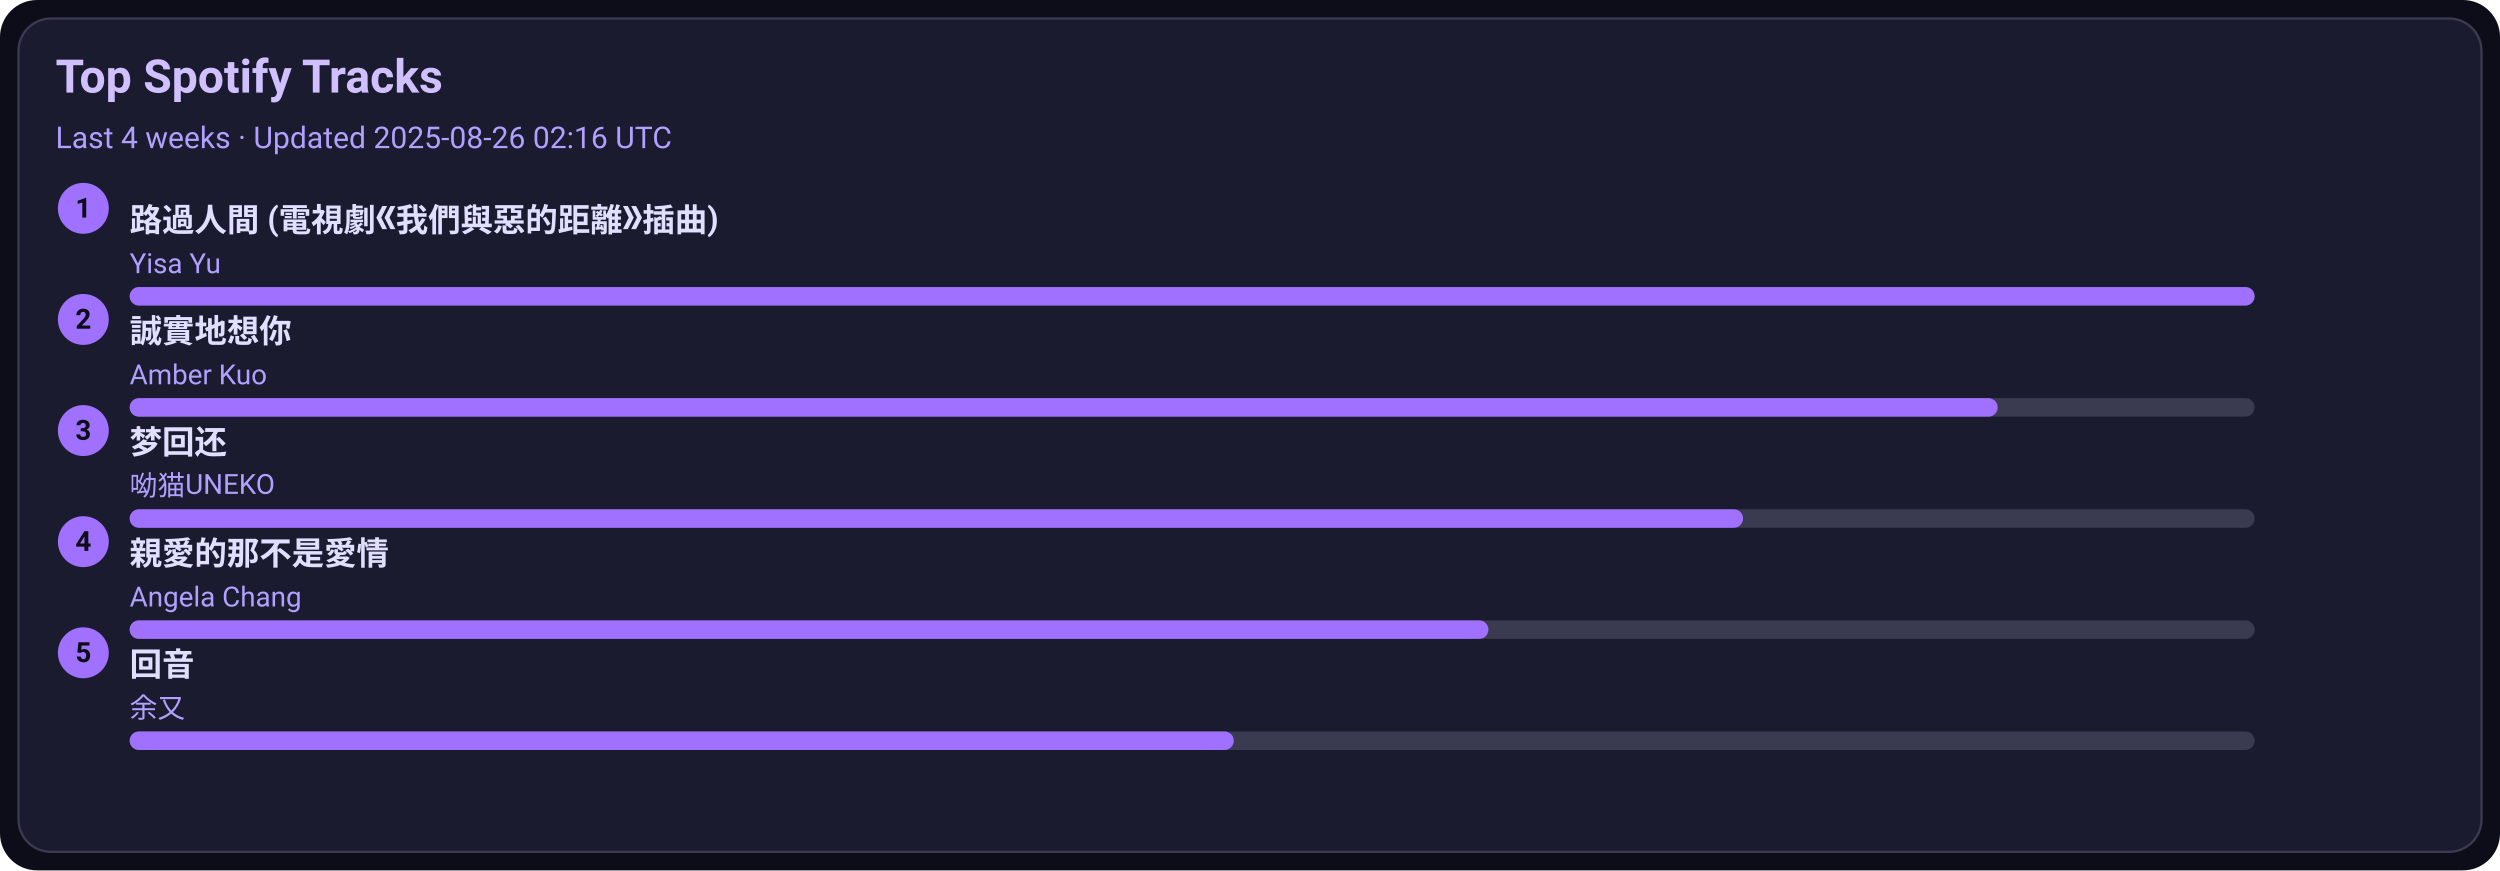
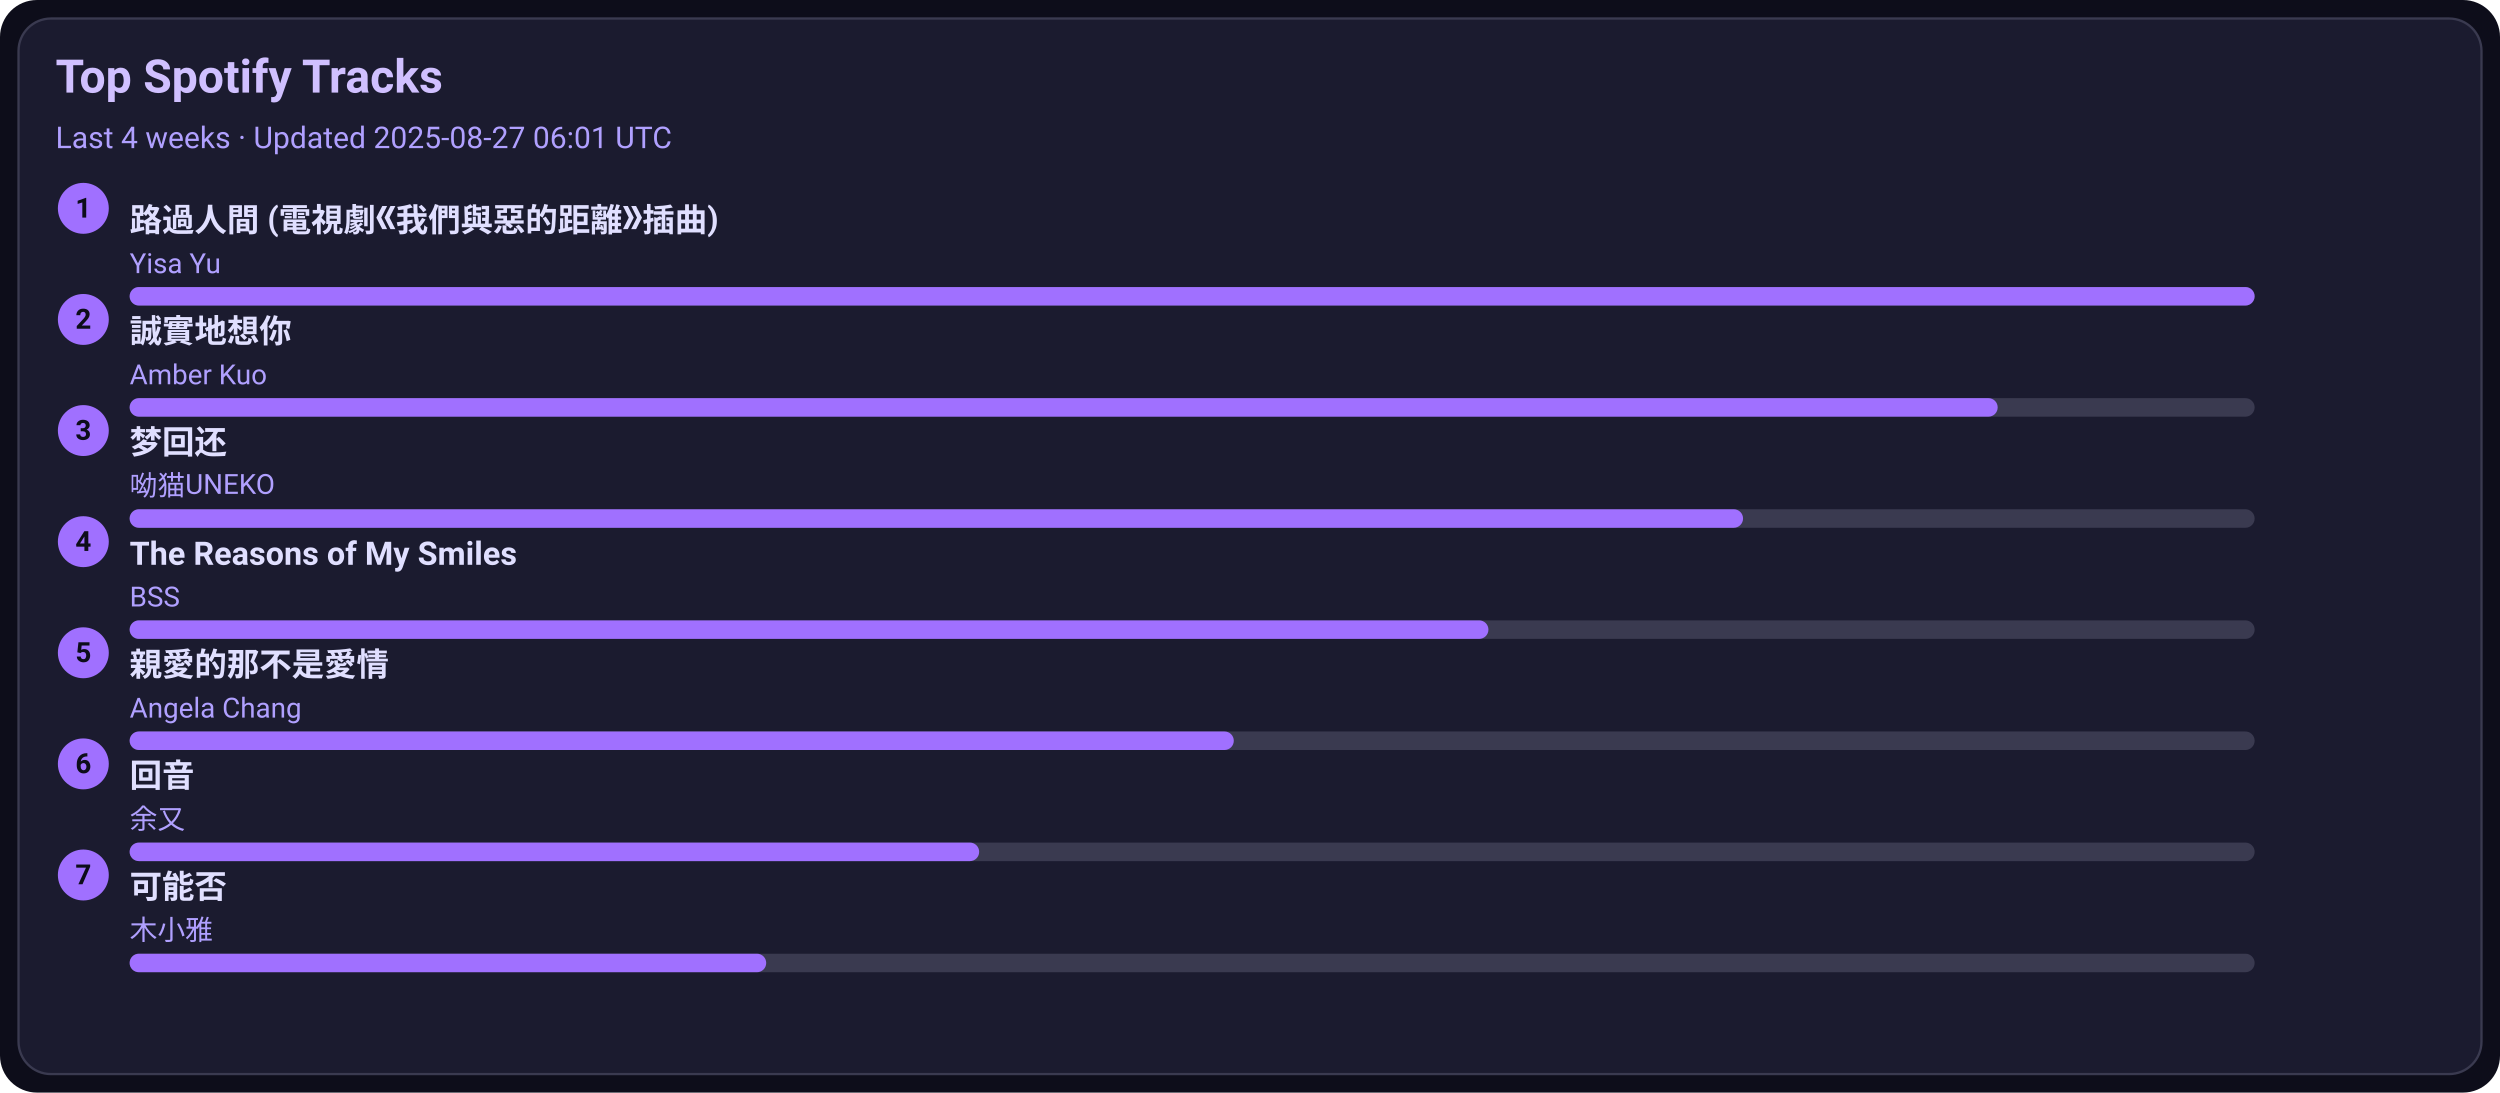
- <svg xmlns="http://www.w3.org/2000/svg" width="1080" height="376" viewBox="0 0 1080 376">
+ <svg xmlns="http://www.w3.org/2000/svg" width="1080" height="472" viewBox="0 0 1080 472">
  <style>text{font-family:-apple-system,BlinkMacSystemFont,Segoe UI,Roboto,Ubuntu,Helvetica Neue,Arial,Noto Sans,sans-serif}</style>
-   <rect width="1080" height="376" rx="16" fill="#0d0d1a" />
-   <rect x="8" y="8" width="1064" height="360" rx="14" fill="#1b1b2f" stroke="#3a3a50" />
+   <rect width="1080" height="472" rx="16" fill="#0d0d1a" />
+   <rect x="8" y="8" width="1064" height="456" rx="14" fill="#1b1b2f" stroke="#3a3a50" />
  <text x="24" y="40" font-size="20" fill="#d0c0ff" font-weight="600">Top Spotify Tracks</text>
-   <text x="24" y="64" font-size="13" fill="#b0a0ff">Last 4 weeks · Updated 2025-08-26 02:16 UTC</text>
+   <text x="24" y="64" font-size="13" fill="#b0a0ff">Last 4 weeks · Updated 2025-08-27 06:01 UTC</text>
  <circle cx="36" cy="90" r="11" fill="#a070ff" />
  <text x="36" y="94" text-anchor="middle" font-size="12" fill="#0d0d1a" font-weight="700">1</text>
  <a href="https://open.spotify.com/track/1ZSleGniKMWNrWvK5cGALO" target="_blank" rel="noopener noreferrer">
    <text x="56" y="100" font-size="14" fill="#e0dfff" font-weight="600">路過人間 (電視劇《我們與惡的距離》插曲)</text>
  </a>
  <text x="56" y="118" font-size="12" fill="#b0a0ff">Yisa Yu</text>
  <rect x="56" y="124" width="918" height="8" rx="4" fill="#3a3a50" />
  <rect x="56" y="124" width="918" height="8" rx="4" fill="#a070ff" />
  <circle cx="36" cy="138" r="11" fill="#a070ff" />
  <text x="36" y="142" text-anchor="middle" font-size="12" fill="#0d0d1a" font-weight="700">2</text>
  <a href="https://open.spotify.com/track/1SPZzj8QzOwZoAGKXMGLGJ" target="_blank" rel="noopener noreferrer">
    <text x="56" y="148" font-size="14" fill="#e0dfff" font-weight="600">誠實地想你</text>
  </a>
  <text x="56" y="166" font-size="12" fill="#b0a0ff">Amber Kuo</text>
  <rect x="56" y="172" width="918" height="8" rx="4" fill="#3a3a50" />
  <rect x="56" y="172" width="807" height="8" rx="4" fill="#a070ff" />
  <circle cx="36" cy="186" r="11" fill="#a070ff" />
  <text x="36" y="190" text-anchor="middle" font-size="12" fill="#0d0d1a" font-weight="700">3</text>
  <a href="https://open.spotify.com/track/6jTK3YxlFysC8g0Ye9tbPK" target="_blank" rel="noopener noreferrer">
    <text x="56" y="196" font-size="14" fill="#e0dfff" font-weight="600">梦回还</text>
  </a>
  <text x="56" y="214" font-size="12" fill="#b0a0ff">呦猫UNEKO</text>
  <rect x="56" y="220" width="918" height="8" rx="4" fill="#3a3a50" />
  <rect x="56" y="220" width="697" height="8" rx="4" fill="#a070ff" />
  <circle cx="36" cy="234" r="11" fill="#a070ff" />
  <text x="36" y="238" text-anchor="middle" font-size="12" fill="#0d0d1a" font-weight="700">4</text>
-   <a href="https://open.spotify.com/track/1MAv2SJPGVVDHyFlhflmYR" target="_blank" rel="noopener noreferrer">
-     <text x="56" y="244" font-size="14" fill="#e0dfff" font-weight="600">親愛的那不是愛情</text>
+   <a href="https://open.spotify.com/track/1amowbJ9HHFFSFdg2ubM7G" target="_blank" rel="noopener noreferrer">
+     <text x="56" y="244" font-size="14" fill="#e0dfff" font-weight="600">The Reasons of My Smiles</text>
  </a>
-   <text x="56" y="262" font-size="12" fill="#b0a0ff">Angela Chang</text>
+   <text x="56" y="262" font-size="12" fill="#b0a0ff">BSS</text>
  <rect x="56" y="268" width="918" height="8" rx="4" fill="#3a3a50" />
  <rect x="56" y="268" width="587" height="8" rx="4" fill="#a070ff" />
  <circle cx="36" cy="282" r="11" fill="#a070ff" />
  <text x="36" y="286" text-anchor="middle" font-size="12" fill="#0d0d1a" font-weight="700">5</text>
-   <a href="https://open.spotify.com/track/1K30lsrpvTR0ytSICU2Z3X" target="_blank" rel="noopener noreferrer">
-     <text x="56" y="292" font-size="14" fill="#e0dfff" font-weight="600">回音</text>
+   <a href="https://open.spotify.com/track/1MAv2SJPGVVDHyFlhflmYR" target="_blank" rel="noopener noreferrer">
+     <text x="56" y="292" font-size="14" fill="#e0dfff" font-weight="600">親愛的那不是愛情</text>
  </a>
-   <text x="56" y="310" font-size="12" fill="#b0a0ff">余又</text>
+   <text x="56" y="310" font-size="12" fill="#b0a0ff">Angela Chang</text>
  <rect x="56" y="316" width="918" height="8" rx="4" fill="#3a3a50" />
  <rect x="56" y="316" width="477" height="8" rx="4" fill="#a070ff" />
+   <circle cx="36" cy="330" r="11" fill="#a070ff" />
+   <text x="36" y="334" text-anchor="middle" font-size="12" fill="#0d0d1a" font-weight="700">6</text>
+   <a href="https://open.spotify.com/track/1K30lsrpvTR0ytSICU2Z3X" target="_blank" rel="noopener noreferrer">
+     <text x="56" y="340" font-size="14" fill="#e0dfff" font-weight="600">回音</text>
+   </a>
+   <text x="56" y="358" font-size="12" fill="#b0a0ff">余又</text>
+   <rect x="56" y="364" width="918" height="8" rx="4" fill="#3a3a50" />
+   <rect x="56" y="364" width="367" height="8" rx="4" fill="#a070ff" />
+   <circle cx="36" cy="378" r="11" fill="#a070ff" />
+   <text x="36" y="382" text-anchor="middle" font-size="12" fill="#0d0d1a" font-weight="700">7</text>
+   <a href="https://open.spotify.com/track/1MftvvUAxzIm1ZnLQyEdr7" target="_blank" rel="noopener noreferrer">
+     <text x="56" y="388" font-size="14" fill="#e0dfff" font-weight="600">可能否</text>
+   </a>
+   <text x="56" y="406" font-size="12" fill="#b0a0ff">木小雅</text>
+   <rect x="56" y="412" width="918" height="8" rx="4" fill="#3a3a50" />
+   <rect x="56" y="412" width="275" height="8" rx="4" fill="#a070ff" />
</svg>
